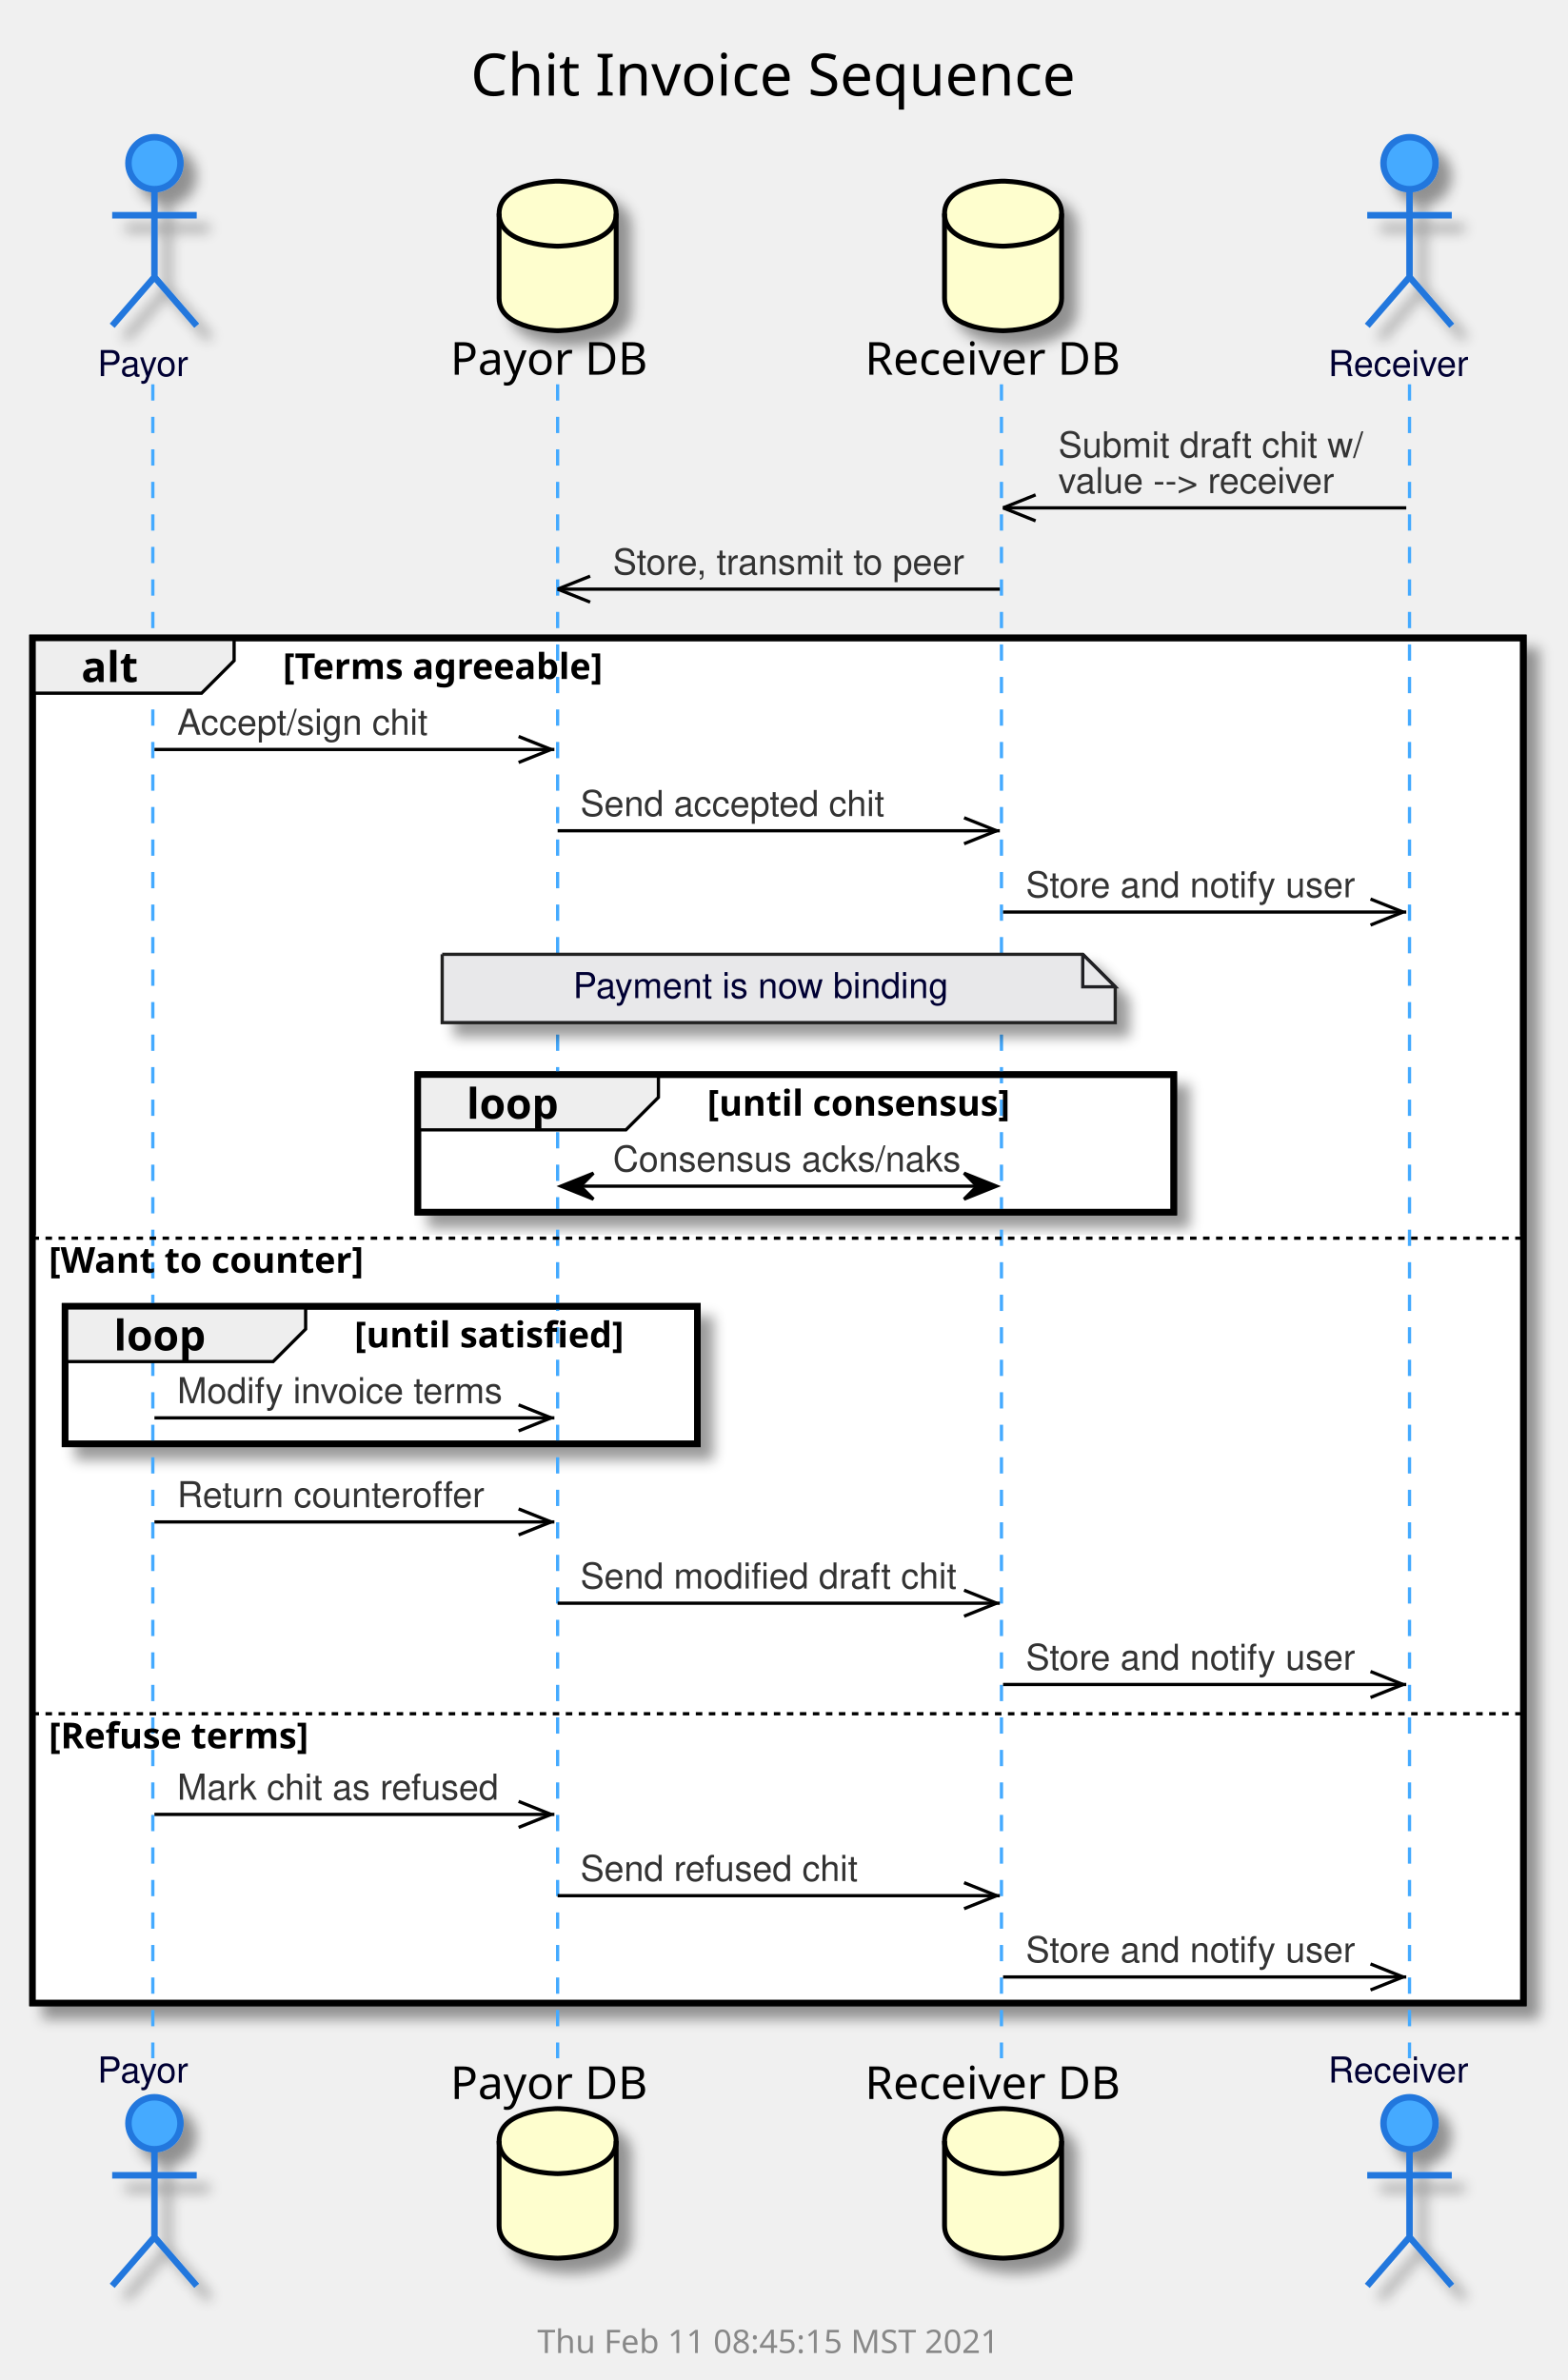
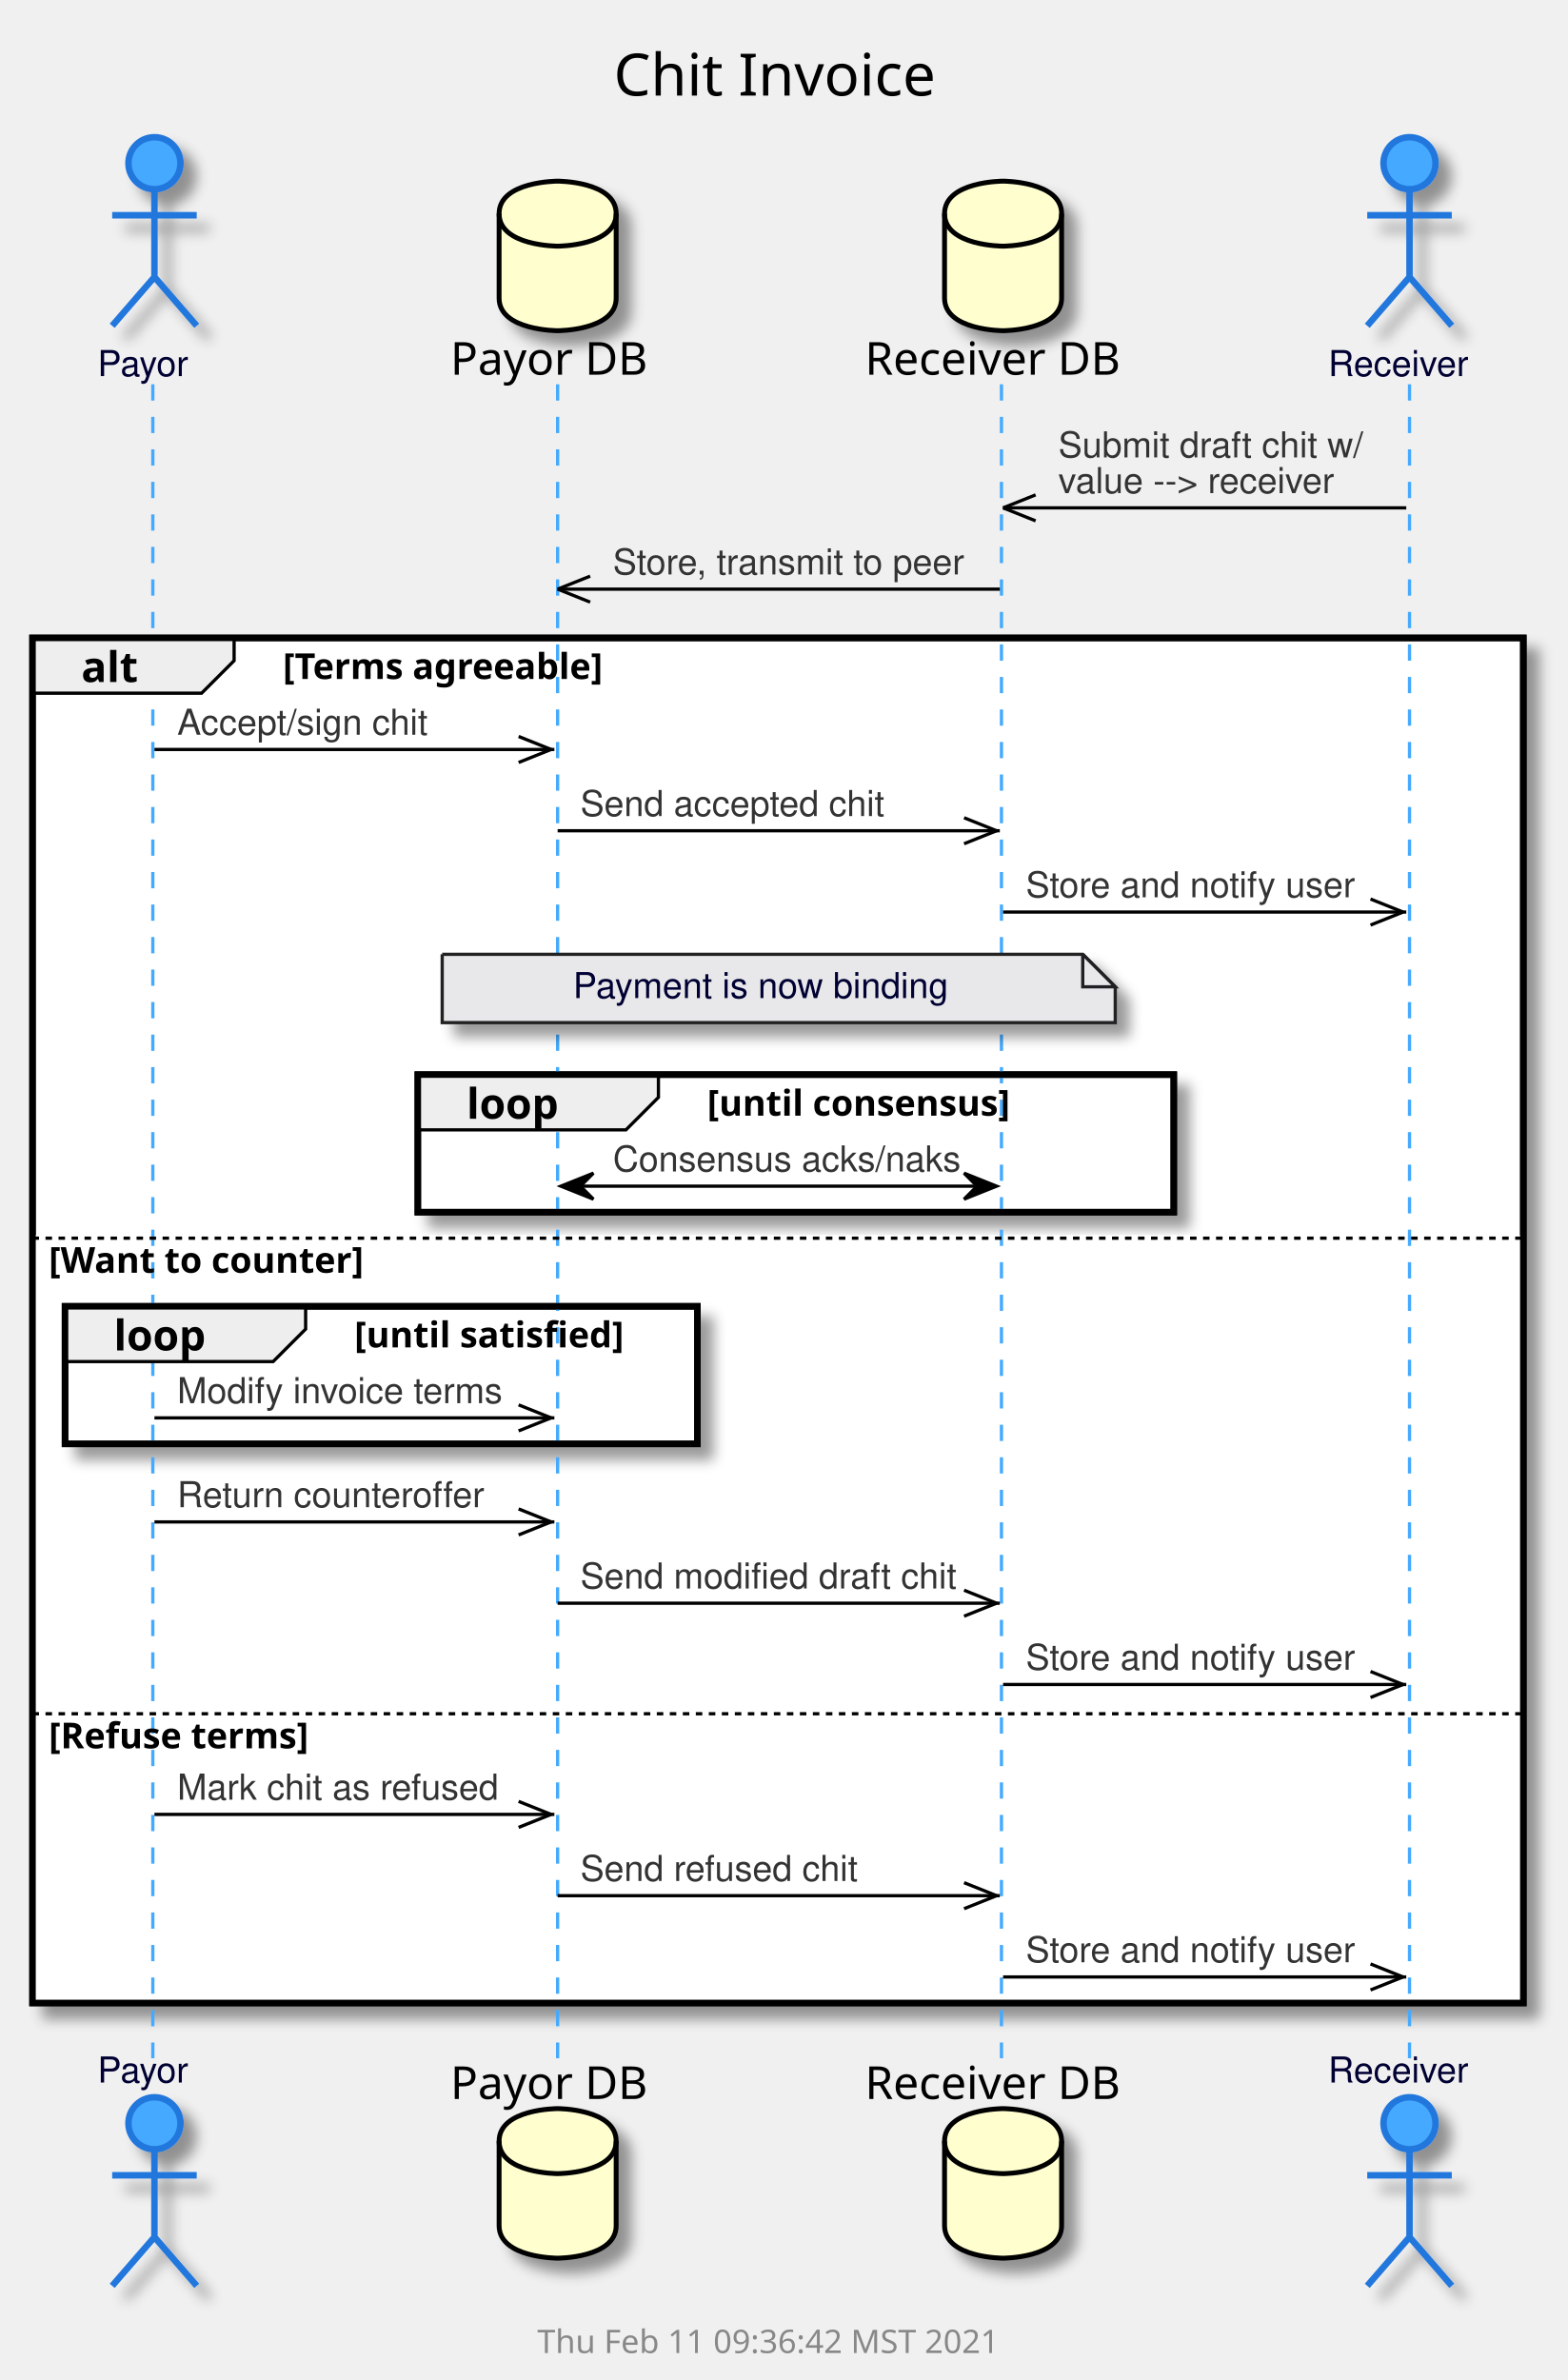
<svg xmlns="http://www.w3.org/2000/svg" contentScriptType="application/ecmascript" contentStyleType="text/css" height="732px" preserveAspectRatio="none" style="width:482px;height:732px;" version="1.1" viewBox="0 0 482 732" width="482px" zoomAndPan="magnify">
  <defs>
-     <filter height="300%" id="ftwnxfmmbib5i" width="300%" x="-1" y="-1">
+     <filter height="300%" id="f1e2ghq10naqyu" width="300%" x="-1" y="-1">
      <feGaussianBlur result="blurOut" stdDeviation="2.0" />
      <feColorMatrix in="blurOut" result="blurOut2" type="matrix" values="0 0 0 0 0 0 0 0 0 0 0 0 0 0 0 0 0 0 .4 0" />
      <feOffset dx="4.0" dy="4.0" in="blurOut2" result="blurOut3" />
      <feBlend in="SourceGraphic" in2="blurOut3" mode="normal" />
    </filter>
  </defs>
  <g>
-     <text fill="#000000" font-family="sans-serif" font-size="18" lengthAdjust="spacing" textLength="189" x="144.75" y="29.402">Chit Invoice Sequence</text>
-     <rect fill="#FFFFFF" filter="url(#ftwnxfmmbib5i)" height="419.842" style="stroke:#000000;stroke-width:2.0;" width="458.5" x="10" y="196.199" />
-     <rect fill="#FFFFFF" filter="url(#ftwnxfmmbib5i)" height="42.31" style="stroke:#000000;stroke-width:2.0;" width="232.5" x="128.5" y="330.51" />
+     <text fill="#000000" font-family="sans-serif" font-size="18" lengthAdjust="spacing" textLength="101" x="188.75" y="29.402">Chit Invoice</text>
+     <rect fill="#FFFFFF" filter="url(#f1e2ghq10naqyu)" height="419.842" style="stroke:#000000;stroke-width:2.0;" width="458.5" x="10" y="196.199" />
+     <rect fill="#FFFFFF" filter="url(#f1e2ghq10naqyu)" height="42.31" style="stroke:#000000;stroke-width:2.0;" width="232.5" x="128.5" y="330.51" />
    <rect fill="#FFFFFF" height="146.266" style="stroke:none;stroke-width:1.0;" width="458.5" x="10" y="379.82" />
-     <rect fill="#FFFFFF" filter="url(#ftwnxfmmbib5i)" height="42.31" style="stroke:#000000;stroke-width:2.0;" width="194.5" x="20" y="401.775" />
+     <rect fill="#FFFFFF" filter="url(#f1e2ghq10naqyu)" height="42.31" style="stroke:#000000;stroke-width:2.0;" width="194.5" x="20" y="401.775" />
    <rect fill="#FFFFFF" height="89.955" style="stroke:none;stroke-width:1.0;" width="458.5" x="10" y="526.086" />
    <line style="stroke:#44AAFF;stroke-width:1.0;stroke-dasharray:5.0,5.0;" x1="47" x2="47" y1="118.199" y2="633.041" />
    <line style="stroke:#44AAFF;stroke-width:1.0;stroke-dasharray:5.0,5.0;" x1="171.5" x2="171.5" y1="118.199" y2="633.041" />
    <line style="stroke:#44AAFF;stroke-width:1.0;stroke-dasharray:5.0,5.0;" x1="308" x2="308" y1="118.199" y2="633.041" />
    <line style="stroke:#44AAFF;stroke-width:1.0;stroke-dasharray:5.0,5.0;" x1="433.5" x2="433.5" y1="118.199" y2="633.041" />
    <text fill="#000033" font-family="Helvetica" font-size="11" lengthAdjust="spacing" textLength="29" x="30" y="115.669">Payor</text>
-     <ellipse cx="47.5" cy="50.199" fill="#44AAFF" filter="url(#ftwnxfmmbib5i)" rx="8" ry="8" style="stroke:#2277DD;stroke-width:2.0;" />
-     <path d="M47.5,58.199 L47.5,85.199 M34.5,66.199 L60.5,66.199 M47.5,85.199 L34.5,100.199 M47.5,85.199 L60.5,100.199 " fill="none" filter="url(#ftwnxfmmbib5i)" style="stroke:#2277DD;stroke-width:2.0;" />
+     <ellipse cx="47.5" cy="50.199" fill="#44AAFF" filter="url(#f1e2ghq10naqyu)" rx="8" ry="8" style="stroke:#2277DD;stroke-width:2.0;" />
+     <path d="M47.5,58.199 L47.5,85.199 M34.5,66.199 L60.5,66.199 M47.5,85.199 L34.5,100.199 M47.5,85.199 L60.5,100.199 " fill="none" filter="url(#f1e2ghq10naqyu)" style="stroke:#2277DD;stroke-width:2.0;" />
    <text fill="#000033" font-family="Helvetica" font-size="11" lengthAdjust="spacing" textLength="29" x="30" y="640.511">Payor</text>
-     <ellipse cx="47.5" cy="653.041" fill="#44AAFF" filter="url(#ftwnxfmmbib5i)" rx="8" ry="8" style="stroke:#2277DD;stroke-width:2.0;" />
-     <path d="M47.5,661.041 L47.5,688.041 M34.5,669.041 L60.5,669.041 M47.5,688.041 L34.5,703.041 M47.5,688.041 L60.5,703.041 " fill="none" filter="url(#ftwnxfmmbib5i)" style="stroke:#2277DD;stroke-width:2.0;" />
+     <ellipse cx="47.5" cy="653.041" fill="#44AAFF" filter="url(#f1e2ghq10naqyu)" rx="8" ry="8" style="stroke:#2277DD;stroke-width:2.0;" />
+     <path d="M47.5,661.041 L47.5,688.041 M34.5,669.041 L60.5,669.041 M47.5,688.041 L34.5,703.041 M47.5,688.041 L60.5,703.041 " fill="none" filter="url(#f1e2ghq10naqyu)" style="stroke:#2277DD;stroke-width:2.0;" />
    <text fill="#000000" font-family="sans-serif" font-size="14" lengthAdjust="spacing" textLength="60" x="138.5" y="115.246">Payor DB</text>
-     <path d="M153.5,65.711 C153.5,55.711 171.5,55.711 171.5,55.711 C171.5,55.711 189.5,55.711 189.5,65.711 L189.5,91.711 C189.5,101.711 171.5,101.711 171.5,101.711 C171.5,101.711 153.5,101.711 153.5,91.711 L153.5,65.711 " fill="#FEFECE" filter="url(#ftwnxfmmbib5i)" style="stroke:#000000;stroke-width:1.5;" />
+     <path d="M153.5,65.711 C153.5,55.711 171.5,55.711 171.5,55.711 C171.5,55.711 189.5,55.711 189.5,65.711 L189.5,91.711 C189.5,101.711 171.5,101.711 171.5,101.711 C171.5,101.711 153.5,101.711 153.5,91.711 L153.5,65.711 " fill="#FEFECE" filter="url(#f1e2ghq10naqyu)" style="stroke:#000000;stroke-width:1.5;" />
    <path d="M153.5,65.711 C153.5,75.711 171.5,75.711 171.5,75.711 C171.5,75.711 189.5,75.711 189.5,65.711 " fill="none" style="stroke:#000000;stroke-width:1.5;" />
    <text fill="#000000" font-family="sans-serif" font-size="14" lengthAdjust="spacing" textLength="60" x="138.5" y="645.576">Payor DB</text>
-     <path d="M153.5,658.529 C153.5,648.529 171.5,648.529 171.5,648.529 C171.5,648.529 189.5,648.529 189.5,658.529 L189.5,684.529 C189.5,694.529 171.5,694.529 171.5,694.529 C171.5,694.529 153.5,694.529 153.5,684.529 L153.5,658.529 " fill="#FEFECE" filter="url(#ftwnxfmmbib5i)" style="stroke:#000000;stroke-width:1.5;" />
+     <path d="M153.5,658.529 C153.5,648.529 171.5,648.529 171.5,648.529 C171.5,648.529 189.5,648.529 189.5,658.529 L189.5,684.529 C189.5,694.529 171.5,694.529 171.5,694.529 C171.5,694.529 153.5,694.529 153.5,684.529 L153.5,658.529 " fill="#FEFECE" filter="url(#f1e2ghq10naqyu)" style="stroke:#000000;stroke-width:1.5;" />
    <path d="M153.5,658.529 C153.5,668.529 171.5,668.529 171.5,668.529 C171.5,668.529 189.5,668.529 189.5,658.529 " fill="none" style="stroke:#000000;stroke-width:1.5;" />
    <text fill="#000000" font-family="sans-serif" font-size="14" lengthAdjust="spacing" textLength="79" x="266" y="115.246">Receiver DB</text>
-     <path d="M290.5,65.711 C290.5,55.711 308.5,55.711 308.5,55.711 C308.5,55.711 326.5,55.711 326.5,65.711 L326.5,91.711 C326.5,101.711 308.5,101.711 308.5,101.711 C308.5,101.711 290.5,101.711 290.5,91.711 L290.5,65.711 " fill="#FEFECE" filter="url(#ftwnxfmmbib5i)" style="stroke:#000000;stroke-width:1.5;" />
+     <path d="M290.5,65.711 C290.5,55.711 308.5,55.711 308.5,55.711 C308.5,55.711 326.5,55.711 326.5,65.711 L326.5,91.711 C326.5,101.711 308.5,101.711 308.5,101.711 C308.5,101.711 290.5,101.711 290.5,91.711 L290.5,65.711 " fill="#FEFECE" filter="url(#f1e2ghq10naqyu)" style="stroke:#000000;stroke-width:1.5;" />
    <path d="M290.5,65.711 C290.5,75.711 308.5,75.711 308.5,75.711 C308.5,75.711 326.5,75.711 326.5,65.711 " fill="none" style="stroke:#000000;stroke-width:1.5;" />
    <text fill="#000000" font-family="sans-serif" font-size="14" lengthAdjust="spacing" textLength="79" x="266" y="645.576">Receiver DB</text>
-     <path d="M290.5,658.529 C290.5,648.529 308.5,648.529 308.5,648.529 C308.5,648.529 326.5,648.529 326.5,658.529 L326.5,684.529 C326.5,694.529 308.5,694.529 308.5,694.529 C308.5,694.529 290.5,694.529 290.5,684.529 L290.5,658.529 " fill="#FEFECE" filter="url(#ftwnxfmmbib5i)" style="stroke:#000000;stroke-width:1.5;" />
+     <path d="M290.5,658.529 C290.5,648.529 308.5,648.529 308.5,648.529 C308.5,648.529 326.5,648.529 326.5,658.529 L326.5,684.529 C326.5,694.529 308.5,694.529 308.5,694.529 C308.5,694.529 290.5,694.529 290.5,684.529 L290.5,658.529 " fill="#FEFECE" filter="url(#f1e2ghq10naqyu)" style="stroke:#000000;stroke-width:1.5;" />
    <path d="M290.5,658.529 C290.5,668.529 308.5,668.529 308.5,668.529 C308.5,668.529 326.5,668.529 326.5,658.529 " fill="none" style="stroke:#000000;stroke-width:1.5;" />
    <text fill="#000033" font-family="Helvetica" font-size="11" lengthAdjust="spacing" textLength="44" x="408.5" y="115.669">Receiver</text>
-     <ellipse cx="433.5" cy="50.199" fill="#44AAFF" filter="url(#ftwnxfmmbib5i)" rx="8" ry="8" style="stroke:#2277DD;stroke-width:2.0;" />
-     <path d="M433.5,58.199 L433.5,85.199 M420.5,66.199 L446.5,66.199 M433.5,85.199 L420.5,100.199 M433.5,85.199 L446.5,100.199 " fill="none" filter="url(#ftwnxfmmbib5i)" style="stroke:#2277DD;stroke-width:2.0;" />
+     <ellipse cx="433.5" cy="50.199" fill="#44AAFF" filter="url(#f1e2ghq10naqyu)" rx="8" ry="8" style="stroke:#2277DD;stroke-width:2.0;" />
+     <path d="M433.5,58.199 L433.5,85.199 M420.5,66.199 L446.5,66.199 M433.5,85.199 L420.5,100.199 M433.5,85.199 L446.5,100.199 " fill="none" filter="url(#f1e2ghq10naqyu)" style="stroke:#2277DD;stroke-width:2.0;" />
    <text fill="#000033" font-family="Helvetica" font-size="11" lengthAdjust="spacing" textLength="44" x="408.5" y="640.511">Receiver</text>
-     <ellipse cx="433.5" cy="653.041" fill="#44AAFF" filter="url(#ftwnxfmmbib5i)" rx="8" ry="8" style="stroke:#2277DD;stroke-width:2.0;" />
-     <path d="M433.5,661.041 L433.5,688.041 M420.5,669.041 L446.5,669.041 M433.5,688.041 L420.5,703.041 M433.5,688.041 L446.5,703.041 " fill="none" filter="url(#ftwnxfmmbib5i)" style="stroke:#2277DD;stroke-width:2.0;" />
+     <ellipse cx="433.5" cy="653.041" fill="#44AAFF" filter="url(#f1e2ghq10naqyu)" rx="8" ry="8" style="stroke:#2277DD;stroke-width:2.0;" />
+     <path d="M433.5,661.041 L433.5,688.041 M420.5,669.041 L446.5,669.041 M433.5,688.041 L420.5,703.041 M433.5,688.041 L446.5,703.041 " fill="none" filter="url(#f1e2ghq10naqyu)" style="stroke:#2277DD;stroke-width:2.0;" />
    <line style="stroke:#000000;stroke-width:1.0;" x1="308.5" x2="318.5" y1="156.199" y2="152.199" />
    <line style="stroke:#000000;stroke-width:1.0;" x1="308.5" x2="318.5" y1="156.199" y2="160.199" />
    <line style="stroke:#000000;stroke-width:1.0;" x1="308.5" x2="432.5" y1="156.199" y2="156.199" />
    <text fill="#333333" font-family="Helvetica" font-size="11" lengthAdjust="spacing" textLength="92" x="325.5" y="140.669">Submit draft chit w/</text>
    <text fill="#333333" font-family="Helvetica" font-size="11" lengthAdjust="spacing" textLength="86" x="325.5" y="151.669">value --&gt; receiver</text>
    <line style="stroke:#000000;stroke-width:1.0;" x1="171.5" x2="181.5" y1="181.199" y2="177.199" />
    <line style="stroke:#000000;stroke-width:1.0;" x1="171.5" x2="181.5" y1="181.199" y2="185.199" />
    <line style="stroke:#000000;stroke-width:1.0;" x1="171.5" x2="307.5" y1="181.199" y2="181.199" />
    <text fill="#333333" font-family="Helvetica" font-size="11" lengthAdjust="spacing" textLength="108" x="188.5" y="176.669">Store, transmit to peer</text>
    <path d="M10,196.199 L72,196.199 L72,203.199 L62,213.199 L10,213.199 L10,196.199 " fill="#EEEEEE" style="stroke:#000000;stroke-width:1.0;" />
    <rect fill="none" height="419.842" style="stroke:#000000;stroke-width:2.0;" width="458.5" x="10" y="196.199" />
    <text fill="#000000" font-family="sans-serif" font-size="13" font-weight="bold" lengthAdjust="spacing" textLength="17" x="25" y="209.768">alt</text>
    <text fill="#000000" font-family="sans-serif" font-size="11" font-weight="bold" lengthAdjust="spacing" textLength="101" x="87" y="208.834">[Terms agreeable]</text>
    <line style="stroke:#000000;stroke-width:1.0;" x1="169.5" x2="159.5" y1="230.51" y2="226.51" />
    <line style="stroke:#000000;stroke-width:1.0;" x1="169.5" x2="159.5" y1="230.51" y2="234.51" />
    <line style="stroke:#000000;stroke-width:1.0;" x1="47.5" x2="170.5" y1="230.51" y2="230.51" />
    <text fill="#333333" font-family="Helvetica" font-size="11" lengthAdjust="spacing" textLength="77" x="54.5" y="225.98">Accept/sign chit</text>
    <line style="stroke:#000000;stroke-width:1.0;" x1="306.5" x2="296.5" y1="255.51" y2="251.51" />
    <line style="stroke:#000000;stroke-width:1.0;" x1="306.5" x2="296.5" y1="255.51" y2="259.51" />
    <line style="stroke:#000000;stroke-width:1.0;" x1="171.5" x2="307.5" y1="255.51" y2="255.51" />
    <text fill="#333333" font-family="Helvetica" font-size="11" lengthAdjust="spacing" textLength="93" x="178.5" y="250.98">Send accepted chit</text>
    <line style="stroke:#000000;stroke-width:1.0;" x1="431.5" x2="421.5" y1="280.51" y2="276.51" />
    <line style="stroke:#000000;stroke-width:1.0;" x1="431.5" x2="421.5" y1="280.51" y2="284.51" />
    <line style="stroke:#000000;stroke-width:1.0;" x1="308.5" x2="432.5" y1="280.51" y2="280.51" />
    <text fill="#333333" font-family="Helvetica" font-size="11" lengthAdjust="spacing" textLength="101" x="315.5" y="275.98">Store and notify user</text>
-     <path d="M136,293.51 L136,314.51 L343,314.51 L343,303.51 L333,293.51 L136,293.51 " fill="#E8E8EA" filter="url(#ftwnxfmmbib5i)" style="stroke:#202024;stroke-width:1.0;" />
+     <path d="M136,293.51 L136,314.51 L343,314.51 L343,303.51 L333,293.51 L136,293.51 " fill="#E8E8EA" filter="url(#f1e2ghq10naqyu)" style="stroke:#202024;stroke-width:1.0;" />
    <path d="M333,293.51 L333,303.51 L343,303.51 L333,293.51 " fill="#E8E8EA" style="stroke:#202024;stroke-width:1.0;" />
    <text fill="#000033" font-family="Helvetica" font-size="11" lengthAdjust="spacing" textLength="114" x="176.25" y="306.98">Payment is now binding</text>
    <path d="M128.5,330.51 L202.5,330.51 L202.5,337.51 L192.5,347.51 L128.5,347.51 L128.5,330.51 " fill="#EEEEEE" style="stroke:#000000;stroke-width:1.0;" />
    <rect fill="none" height="42.31" style="stroke:#000000;stroke-width:2.0;" width="232.5" x="128.5" y="330.51" />
    <text fill="#000000" font-family="sans-serif" font-size="13" font-weight="bold" lengthAdjust="spacing" textLength="29" x="143.5" y="344.078">loop</text>
    <text fill="#000000" font-family="sans-serif" font-size="11" font-weight="bold" lengthAdjust="spacing" textLength="96" x="217.5" y="343.144">[until consensus]</text>
    <polygon fill="#000000" points="182.5,360.82,172.5,364.82,182.5,368.82,178.5,364.82" style="stroke:#000000;stroke-width:1.0;" />
    <polygon fill="#000000" points="296.5,360.82,306.5,364.82,296.5,368.82,300.5,364.82" style="stroke:#000000;stroke-width:1.0;" />
    <line style="stroke:#000000;stroke-width:1.0;" x1="176.5" x2="302.5" y1="364.82" y2="364.82" />
    <text fill="#333333" font-family="Helvetica" font-size="11" lengthAdjust="spacing" textLength="110" x="188.5" y="360.291">Consensus acks/naks</text>
    <line style="stroke:#000000;stroke-width:1.0;stroke-dasharray:2.0,2.0;" x1="10" x2="468.5" y1="380.82" y2="380.82" />
    <text fill="#000000" font-family="sans-serif" font-size="11" font-weight="bold" lengthAdjust="spacing" textLength="96" x="15" y="391.455">[Want to counter]</text>
    <path d="M20,401.775 L94,401.775 L94,408.775 L84,418.775 L20,418.775 L20,401.775 " fill="#EEEEEE" style="stroke:#000000;stroke-width:1.0;" />
    <rect fill="none" height="42.31" style="stroke:#000000;stroke-width:2.0;" width="194.5" x="20" y="401.775" />
    <text fill="#000000" font-family="sans-serif" font-size="13" font-weight="bold" lengthAdjust="spacing" textLength="29" x="35" y="415.344">loop</text>
    <text fill="#000000" font-family="sans-serif" font-size="11" font-weight="bold" lengthAdjust="spacing" textLength="86" x="109" y="414.41">[until satisfied]</text>
    <line style="stroke:#000000;stroke-width:1.0;" x1="169.5" x2="159.5" y1="436.086" y2="432.086" />
    <line style="stroke:#000000;stroke-width:1.0;" x1="169.5" x2="159.5" y1="436.086" y2="440.086" />
    <line style="stroke:#000000;stroke-width:1.0;" x1="47.5" x2="170.5" y1="436.086" y2="436.086" />
    <text fill="#333333" font-family="Helvetica" font-size="11" lengthAdjust="spacing" textLength="100" x="54.5" y="431.556">Modify invoice terms</text>
    <line style="stroke:#000000;stroke-width:1.0;" x1="169.5" x2="159.5" y1="468.086" y2="464.086" />
    <line style="stroke:#000000;stroke-width:1.0;" x1="169.5" x2="159.5" y1="468.086" y2="472.086" />
    <line style="stroke:#000000;stroke-width:1.0;" x1="47.5" x2="170.5" y1="468.086" y2="468.086" />
    <text fill="#333333" font-family="Helvetica" font-size="11" lengthAdjust="spacing" textLength="95" x="54.5" y="463.556">Return counteroffer</text>
    <line style="stroke:#000000;stroke-width:1.0;" x1="306.5" x2="296.5" y1="493.086" y2="489.086" />
    <line style="stroke:#000000;stroke-width:1.0;" x1="306.5" x2="296.5" y1="493.086" y2="497.086" />
    <line style="stroke:#000000;stroke-width:1.0;" x1="171.5" x2="307.5" y1="493.086" y2="493.086" />
    <text fill="#333333" font-family="Helvetica" font-size="11" lengthAdjust="spacing" textLength="113" x="178.5" y="488.556">Send modified draft chit</text>
    <line style="stroke:#000000;stroke-width:1.0;" x1="431.5" x2="421.5" y1="518.086" y2="514.086" />
    <line style="stroke:#000000;stroke-width:1.0;" x1="431.5" x2="421.5" y1="518.086" y2="522.086" />
    <line style="stroke:#000000;stroke-width:1.0;" x1="308.5" x2="432.5" y1="518.086" y2="518.086" />
    <text fill="#333333" font-family="Helvetica" font-size="11" lengthAdjust="spacing" textLength="101" x="315.5" y="513.556">Store and notify user</text>
    <line style="stroke:#000000;stroke-width:1.0;stroke-dasharray:2.0,2.0;" x1="10" x2="468.5" y1="527.086" y2="527.086" />
    <text fill="#000000" font-family="sans-serif" font-size="11" font-weight="bold" lengthAdjust="spacing" textLength="82" x="15" y="537.721">[Refuse terms]</text>
    <line style="stroke:#000000;stroke-width:1.0;" x1="169.5" x2="159.5" y1="558.041" y2="554.041" />
    <line style="stroke:#000000;stroke-width:1.0;" x1="169.5" x2="159.5" y1="558.041" y2="562.041" />
    <line style="stroke:#000000;stroke-width:1.0;" x1="47.5" x2="170.5" y1="558.041" y2="558.041" />
    <text fill="#333333" font-family="Helvetica" font-size="11" lengthAdjust="spacing" textLength="100" x="54.5" y="553.511">Mark chit as refused</text>
    <line style="stroke:#000000;stroke-width:1.0;" x1="306.5" x2="296.5" y1="583.041" y2="579.041" />
    <line style="stroke:#000000;stroke-width:1.0;" x1="306.5" x2="296.5" y1="583.041" y2="587.041" />
    <line style="stroke:#000000;stroke-width:1.0;" x1="171.5" x2="307.5" y1="583.041" y2="583.041" />
    <text fill="#333333" font-family="Helvetica" font-size="11" lengthAdjust="spacing" textLength="85" x="178.5" y="578.511">Send refused chit</text>
    <line style="stroke:#000000;stroke-width:1.0;" x1="431.5" x2="421.5" y1="608.041" y2="604.041" />
    <line style="stroke:#000000;stroke-width:1.0;" x1="431.5" x2="421.5" y1="608.041" y2="612.041" />
    <line style="stroke:#000000;stroke-width:1.0;" x1="308.5" x2="432.5" y1="608.041" y2="608.041" />
    <text fill="#333333" font-family="Helvetica" font-size="11" lengthAdjust="spacing" textLength="101" x="315.5" y="603.511">Store and notify user</text>
-     <text fill="#888888" font-family="sans-serif" font-size="10" lengthAdjust="spacing" textLength="148" x="165.25" y="723.709">Thu Feb 11 08:45:15 MST 2021</text>
+     <text fill="#888888" font-family="sans-serif" font-size="10" lengthAdjust="spacing" textLength="148" x="165.25" y="723.709">Thu Feb 11 09:36:42 MST 2021</text>
  </g>
</svg>
